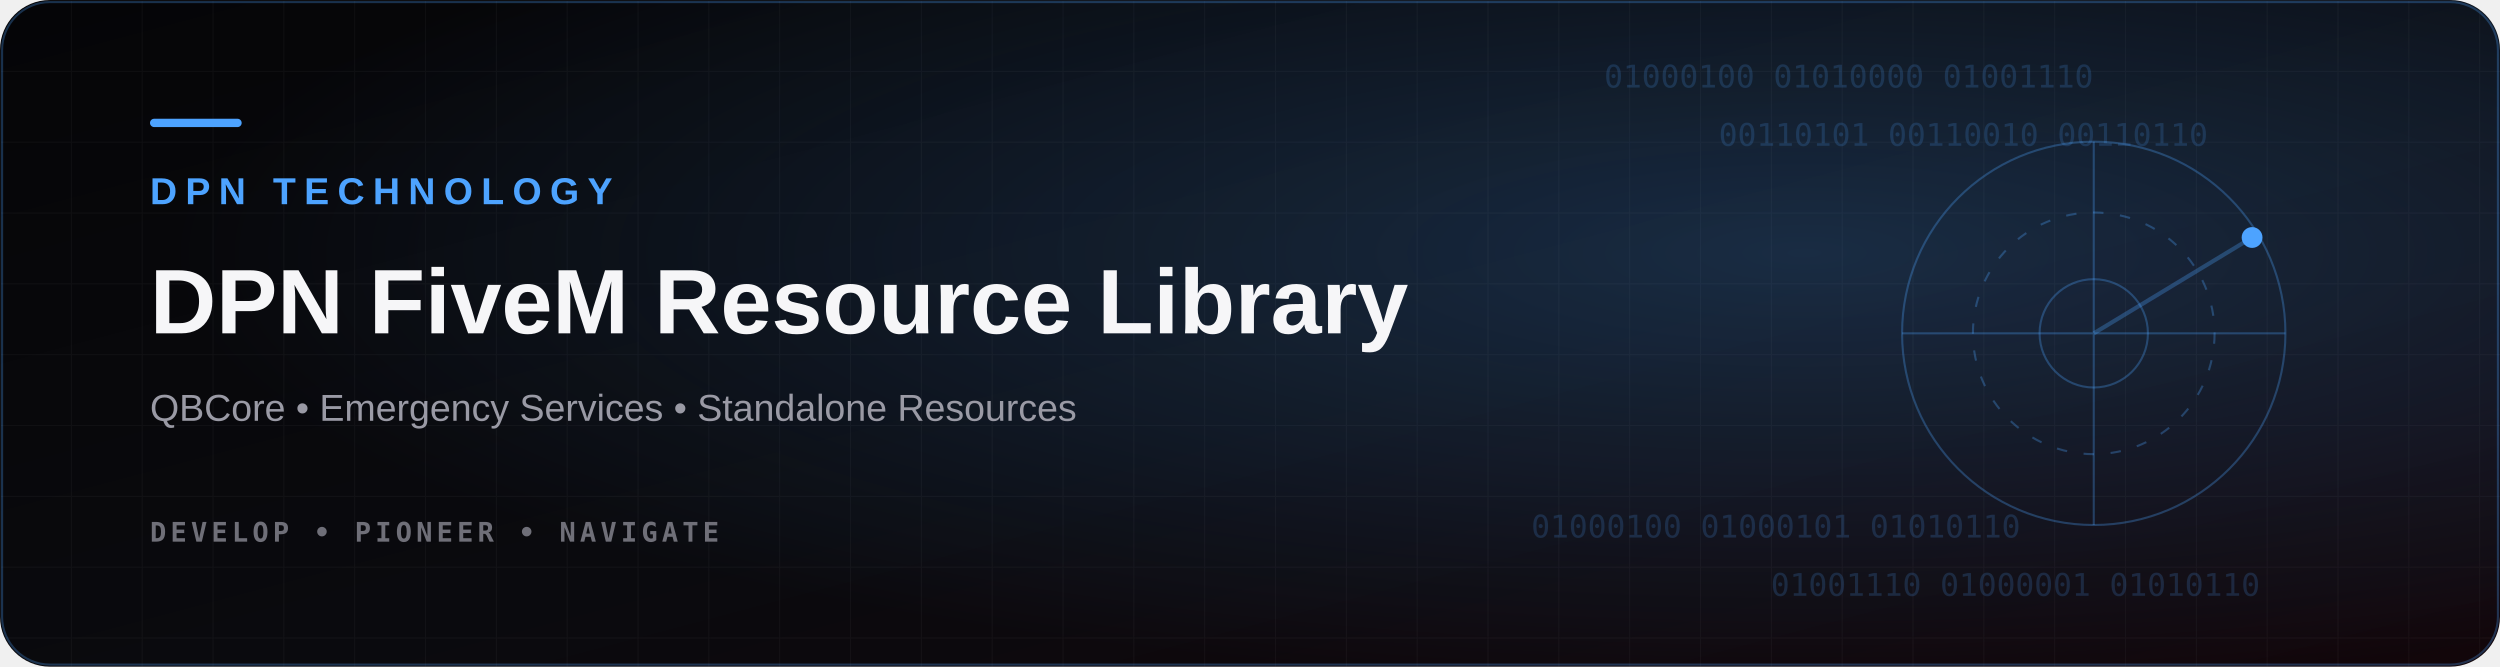
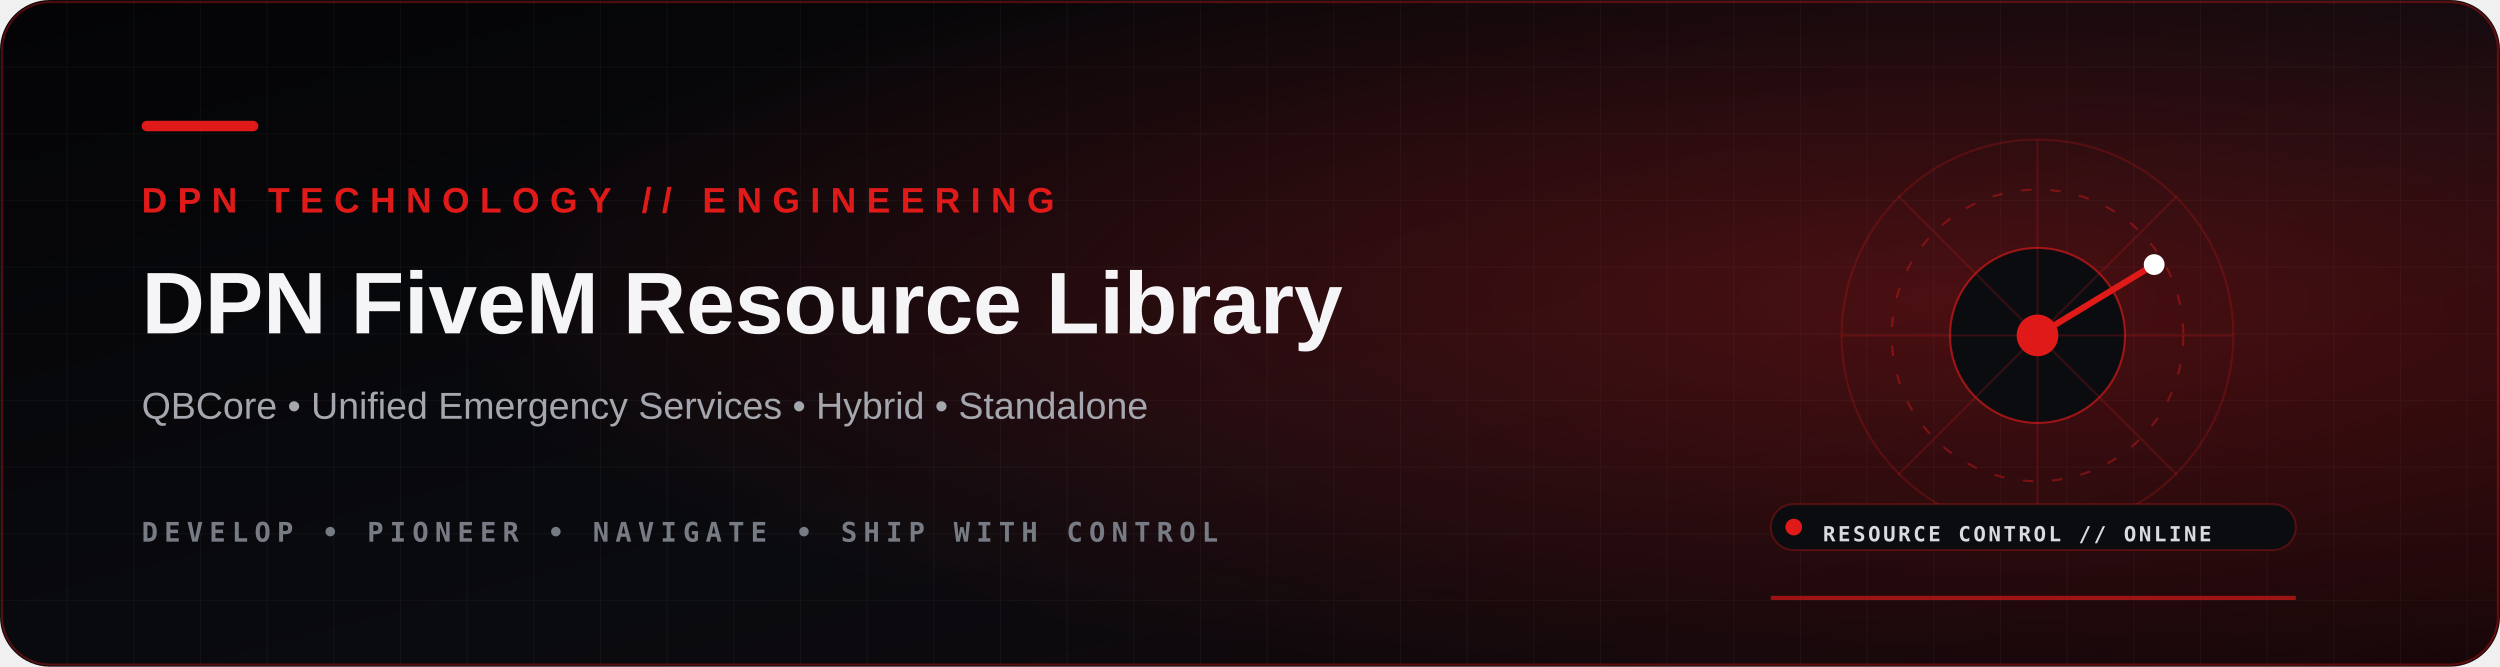
<svg xmlns="http://www.w3.org/2000/svg" width="1200" height="320" viewBox="0 0 1200 320">
  <defs>
-     <linearGradient id="b" x1="0" y1="0" x2="1" y2="1">
-       <stop stop-color="#050507" />
-       <stop offset=".55" stop-color="#0A0A0E" />
-       <stop offset="1" stop-color="#12060A" />
+     <linearGradient id="bg" x1="0" y1="0" x2="1" y2="1">
+       <stop stop-color="#040406" />
+       <stop offset=".58" stop-color="#0A0B0F" />
+       <stop offset="1" stop-color="#160608" />
    </linearGradient>
-     <radialGradient id="g" cx=".72" cy=".38" r=".65">
-       <stop stop-color="#4DA3FF" stop-opacity=".22" />
-       <stop offset="1" stop-color="#4DA3FF" stop-opacity="0" />
+     <radialGradient id="glow" cx=".78" cy=".45" r=".6">
+       <stop stop-color="#E01919" stop-opacity=".30" />
+       <stop offset="1" stop-color="#E01919" stop-opacity="0" />
    </radialGradient>
-     <pattern id="p" width="34" height="34" patternUnits="userSpaceOnUse">
-       <path d="M34 0H0V34" fill="none" stroke="#fff" stroke-opacity=".035" />
+     <pattern id="grid" width="32" height="32" patternUnits="userSpaceOnUse">
+       <path d="M32 0H0V32" fill="none" stroke="#FFFFFF" stroke-opacity=".035" />
    </pattern>
  </defs>
-   <rect width="1200" height="320" rx="24" fill="url(#b)" />
-   <rect width="1200" height="320" rx="24" fill="url(#p)" />
-   <rect width="1200" height="320" rx="24" fill="url(#g)" />
-   <g opacity=".18" font-family="Consolas,monospace" font-size="15" fill="#4DA3FF">
-     <text x="770" y="42">01000100 01010000 01001110</text>
-     <text x="825" y="70">00110101 00110010 00110110</text>
-     <text x="735" y="258">01000100 01000101 01010110</text>
-     <text x="850" y="286">01001110 01000001 01010110</text>
+   <rect width="1200" height="320" rx="24" fill="url(#bg)" />
+   <rect width="1200" height="320" rx="24" fill="url(#grid)" />
+   <rect width="1200" height="320" rx="24" fill="url(#glow)" />
+   <rect x="1" y="1" width="1198" height="318" rx="23" fill="none" stroke="#E01919" stroke-opacity=".35" />
+   <rect x="68" y="58" width="56" height="5" rx="2.5" fill="#E01919" />
+   <text x="68" y="102" font-family="Segoe UI,Arial,sans-serif" font-size="17" font-weight="800" fill="#E01919" letter-spacing="5">DPN TECHNOLOGY // ENGINEERING</text>
+   <text x="68" y="160" font-family="Segoe UI,Arial,sans-serif" font-size="42" font-weight="900" fill="#F5F5F7">DPN FiveM Resource Library</text>
+   <text x="68" y="201" font-family="Segoe UI,Arial,sans-serif" font-size="18" fill="#A5A7AE">QBCore • Unified Emergency Services • Hybrid • Standalone</text>
+   <text x="68" y="260" font-family="Consolas,monospace" font-size="13" font-weight="700" fill="#777B84" letter-spacing="3">DEVELOP  •  PIONEER  •  NAVIGATE  •  SHIP WITH CONTROL</text>
+   <g transform="translate(850 65)">
+     <circle cx="128" cy="96" r="94" fill="none" stroke="#E01919" stroke-opacity=".22" />
+     <circle cx="128" cy="96" r="70" fill="none" stroke="#E01919" stroke-opacity=".42" stroke-dasharray="5 9" />
+     <circle cx="128" cy="96" r="42" fill="#0B0C10" stroke="#E01919" stroke-opacity=".65" />
+     <circle cx="128" cy="96" r="10" fill="#E01919" />
+     <path d="M128 2V190M34 96H222M61 29L195 163M195 29L61 163" stroke="#E01919" stroke-opacity=".20" />
+     <path d="M128 96L184 62" stroke="#E01919" stroke-width="3" stroke-linecap="round" />
+     <circle cx="184" cy="62" r="5" fill="#FFFFFF" />
  </g>
-   <g stroke="#4DA3FF" stroke-opacity=".30" fill="none">
-     <circle cx="1005" cy="160" r="92" />
-     <circle cx="1005" cy="160" r="58" stroke-dasharray="5 8" />
-     <circle cx="1005" cy="160" r="26" />
-     <path d="M913 160h184M1005 68v184" />
-     <path d="M1005 160l76-46" stroke-width="2" />
+   <g transform="translate(850 242)">
+     <rect width="252" height="22" rx="11" fill="#0B0C10" stroke="#E01919" stroke-opacity=".28" />
+     <rect x="7" y="7" width="8" height="8" rx="4" fill="#E01919" />
+     <text x="25" y="15" dominant-baseline="middle" font-family="Consolas,monospace" font-size="10" font-weight="700" fill="#DADBE0" letter-spacing="1.2">RESOURCE CONTROL // ONLINE</text>
  </g>
-   <circle cx="1081" cy="114" r="5" fill="#4DA3FF" />
-   <rect x="72" y="57" width="44" height="4" rx="2" fill="#4DA3FF" />
-   <text x="72" y="98" font-family="Segoe UI,Arial,sans-serif" font-size="18" font-weight="700" fill="#4DA3FF" letter-spacing="4">DPN TECHNOLOGY</text>
-   <text x="72" y="160" font-family="Segoe UI,Arial,sans-serif" font-size="44" font-weight="800" fill="#F6F6F8">DPN FiveM Resource Library</text>
-   <text x="72" y="202" font-family="Segoe UI,Arial,sans-serif" font-size="18" fill="#9A9AA5">QBCore • Emergency Services • Standalone Resources</text>
-   <text x="72" y="260" font-family="Consolas,monospace" font-size="13" font-weight="700" fill="#6F6F78" letter-spacing="2">DEVELOP  •  PIONEER  •  NAVIGATE</text>
-   <rect x="1" y="1" width="1198" height="318" rx="23" fill="none" stroke="#4DA3FF" stroke-opacity=".28" />
+   <rect x="850" y="286" width="252" height="2" fill="#E01919" fill-opacity=".65" />
</svg>
